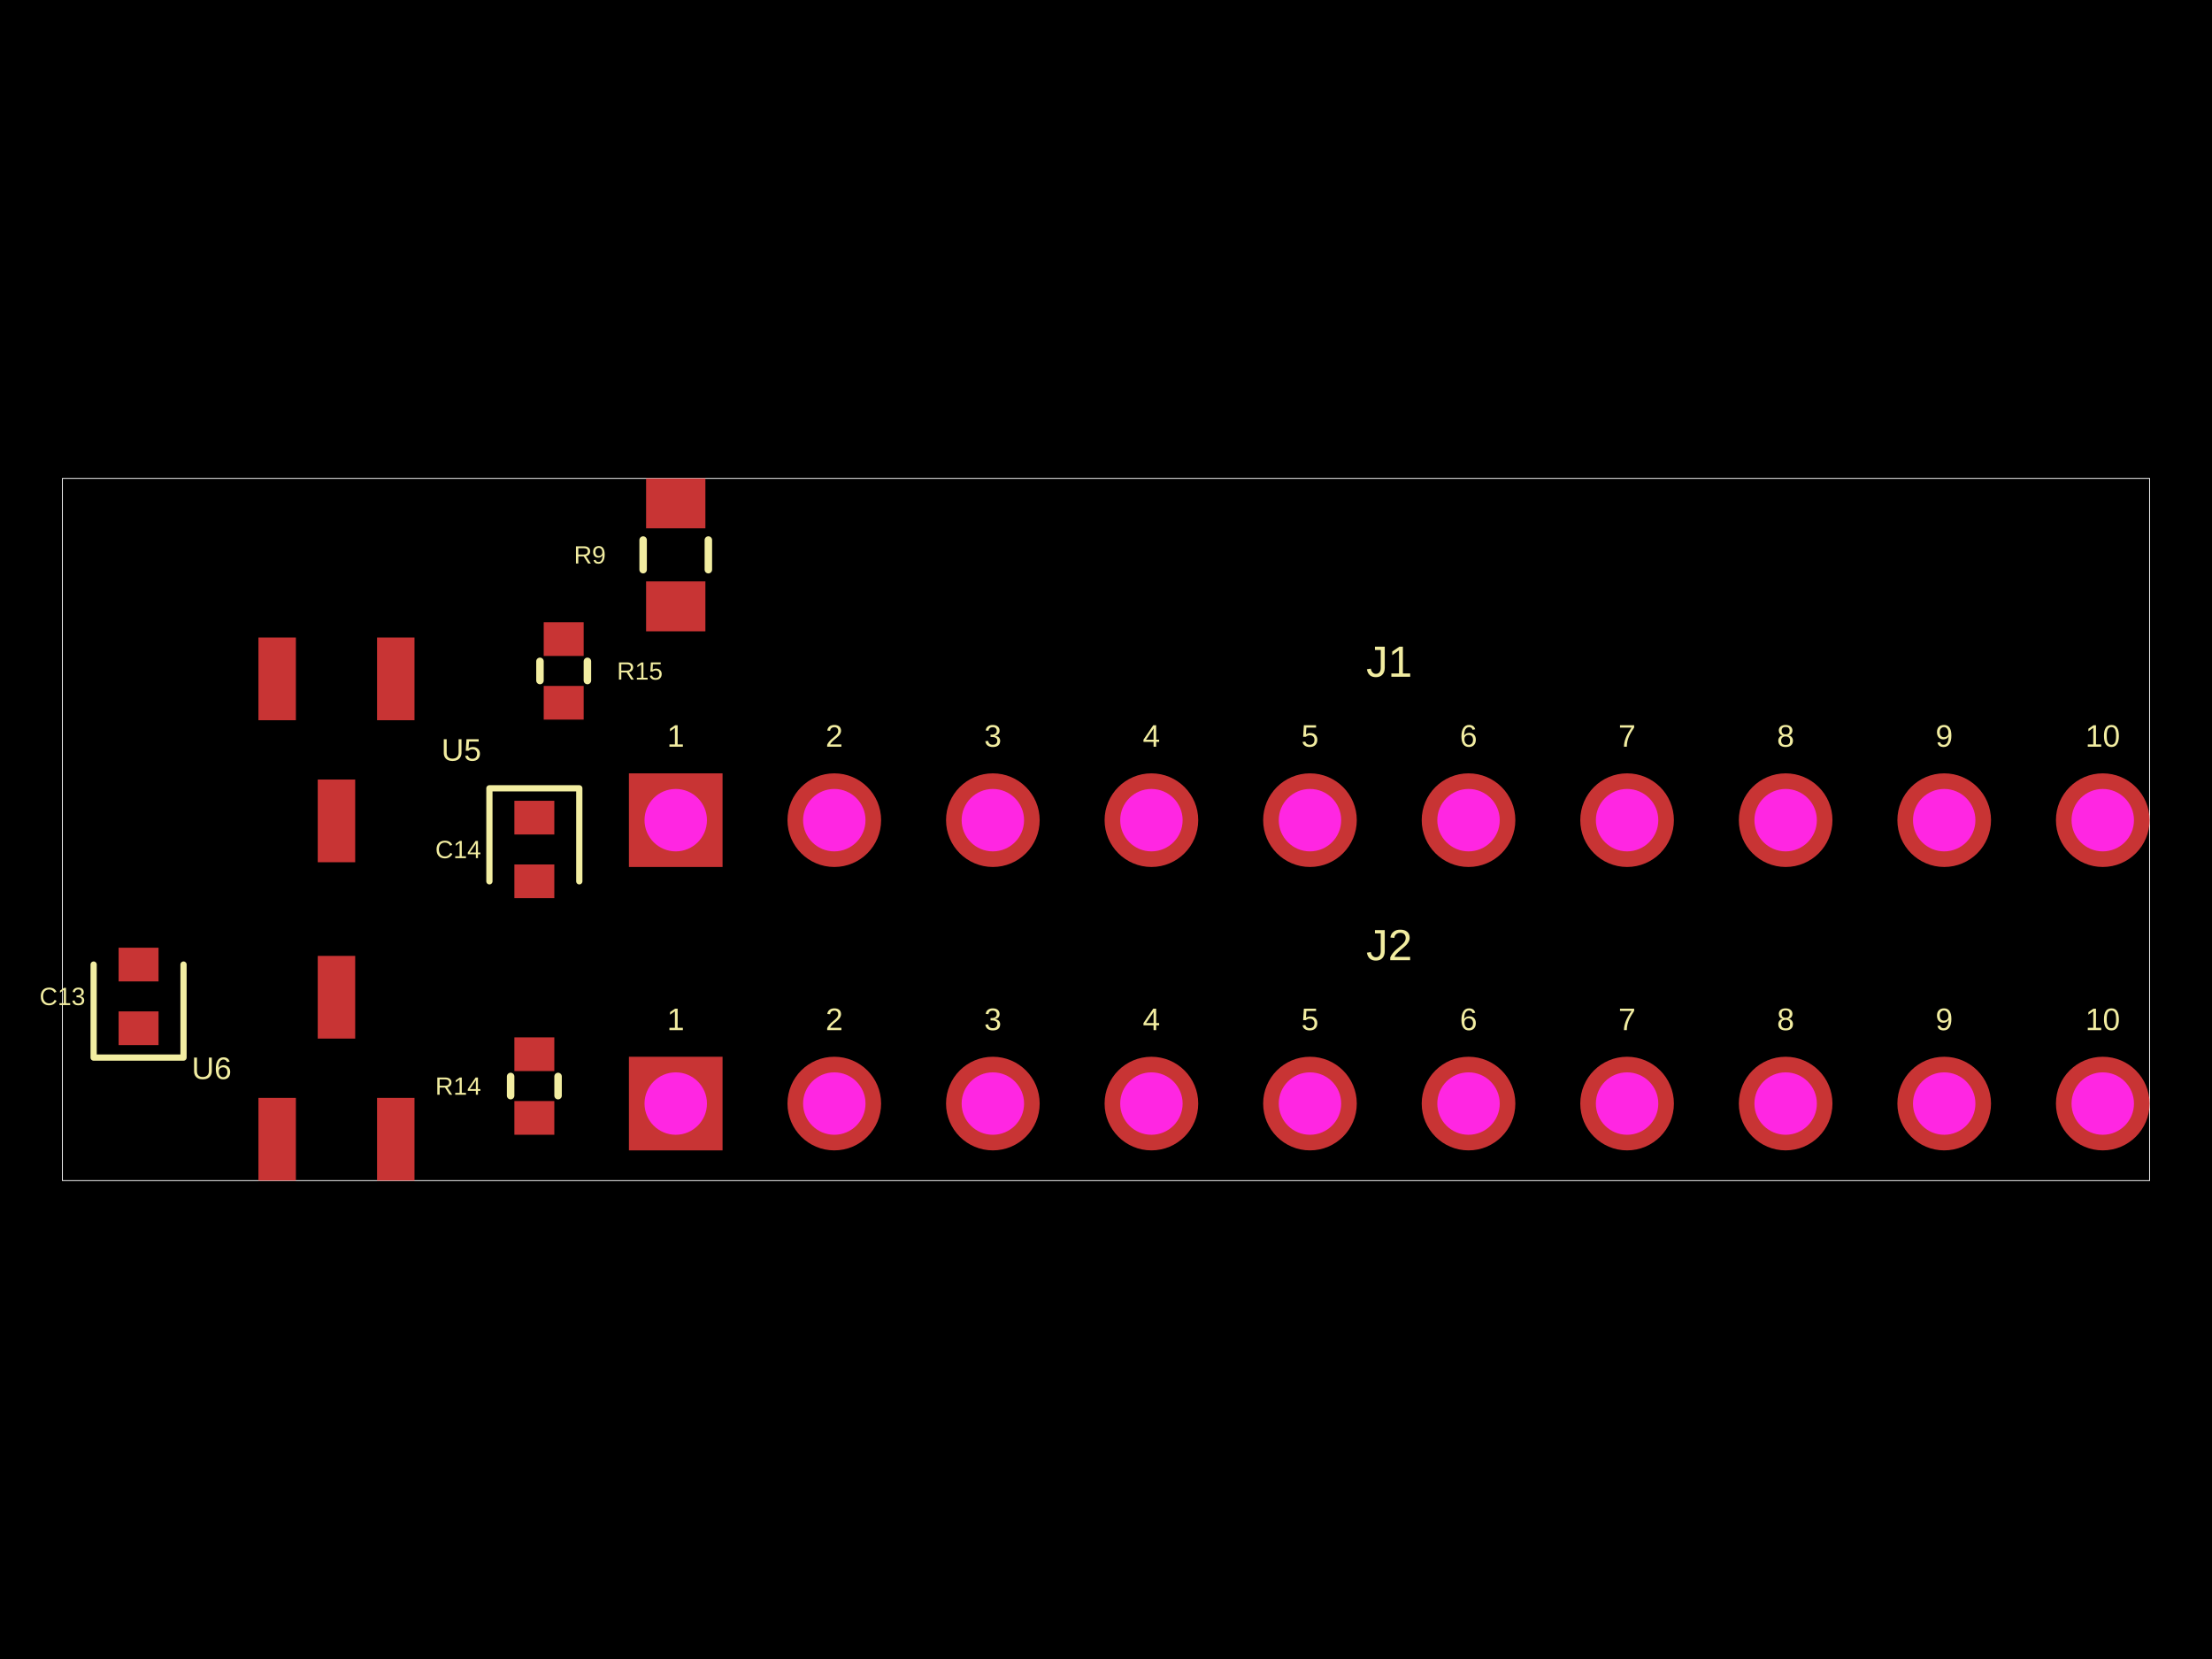
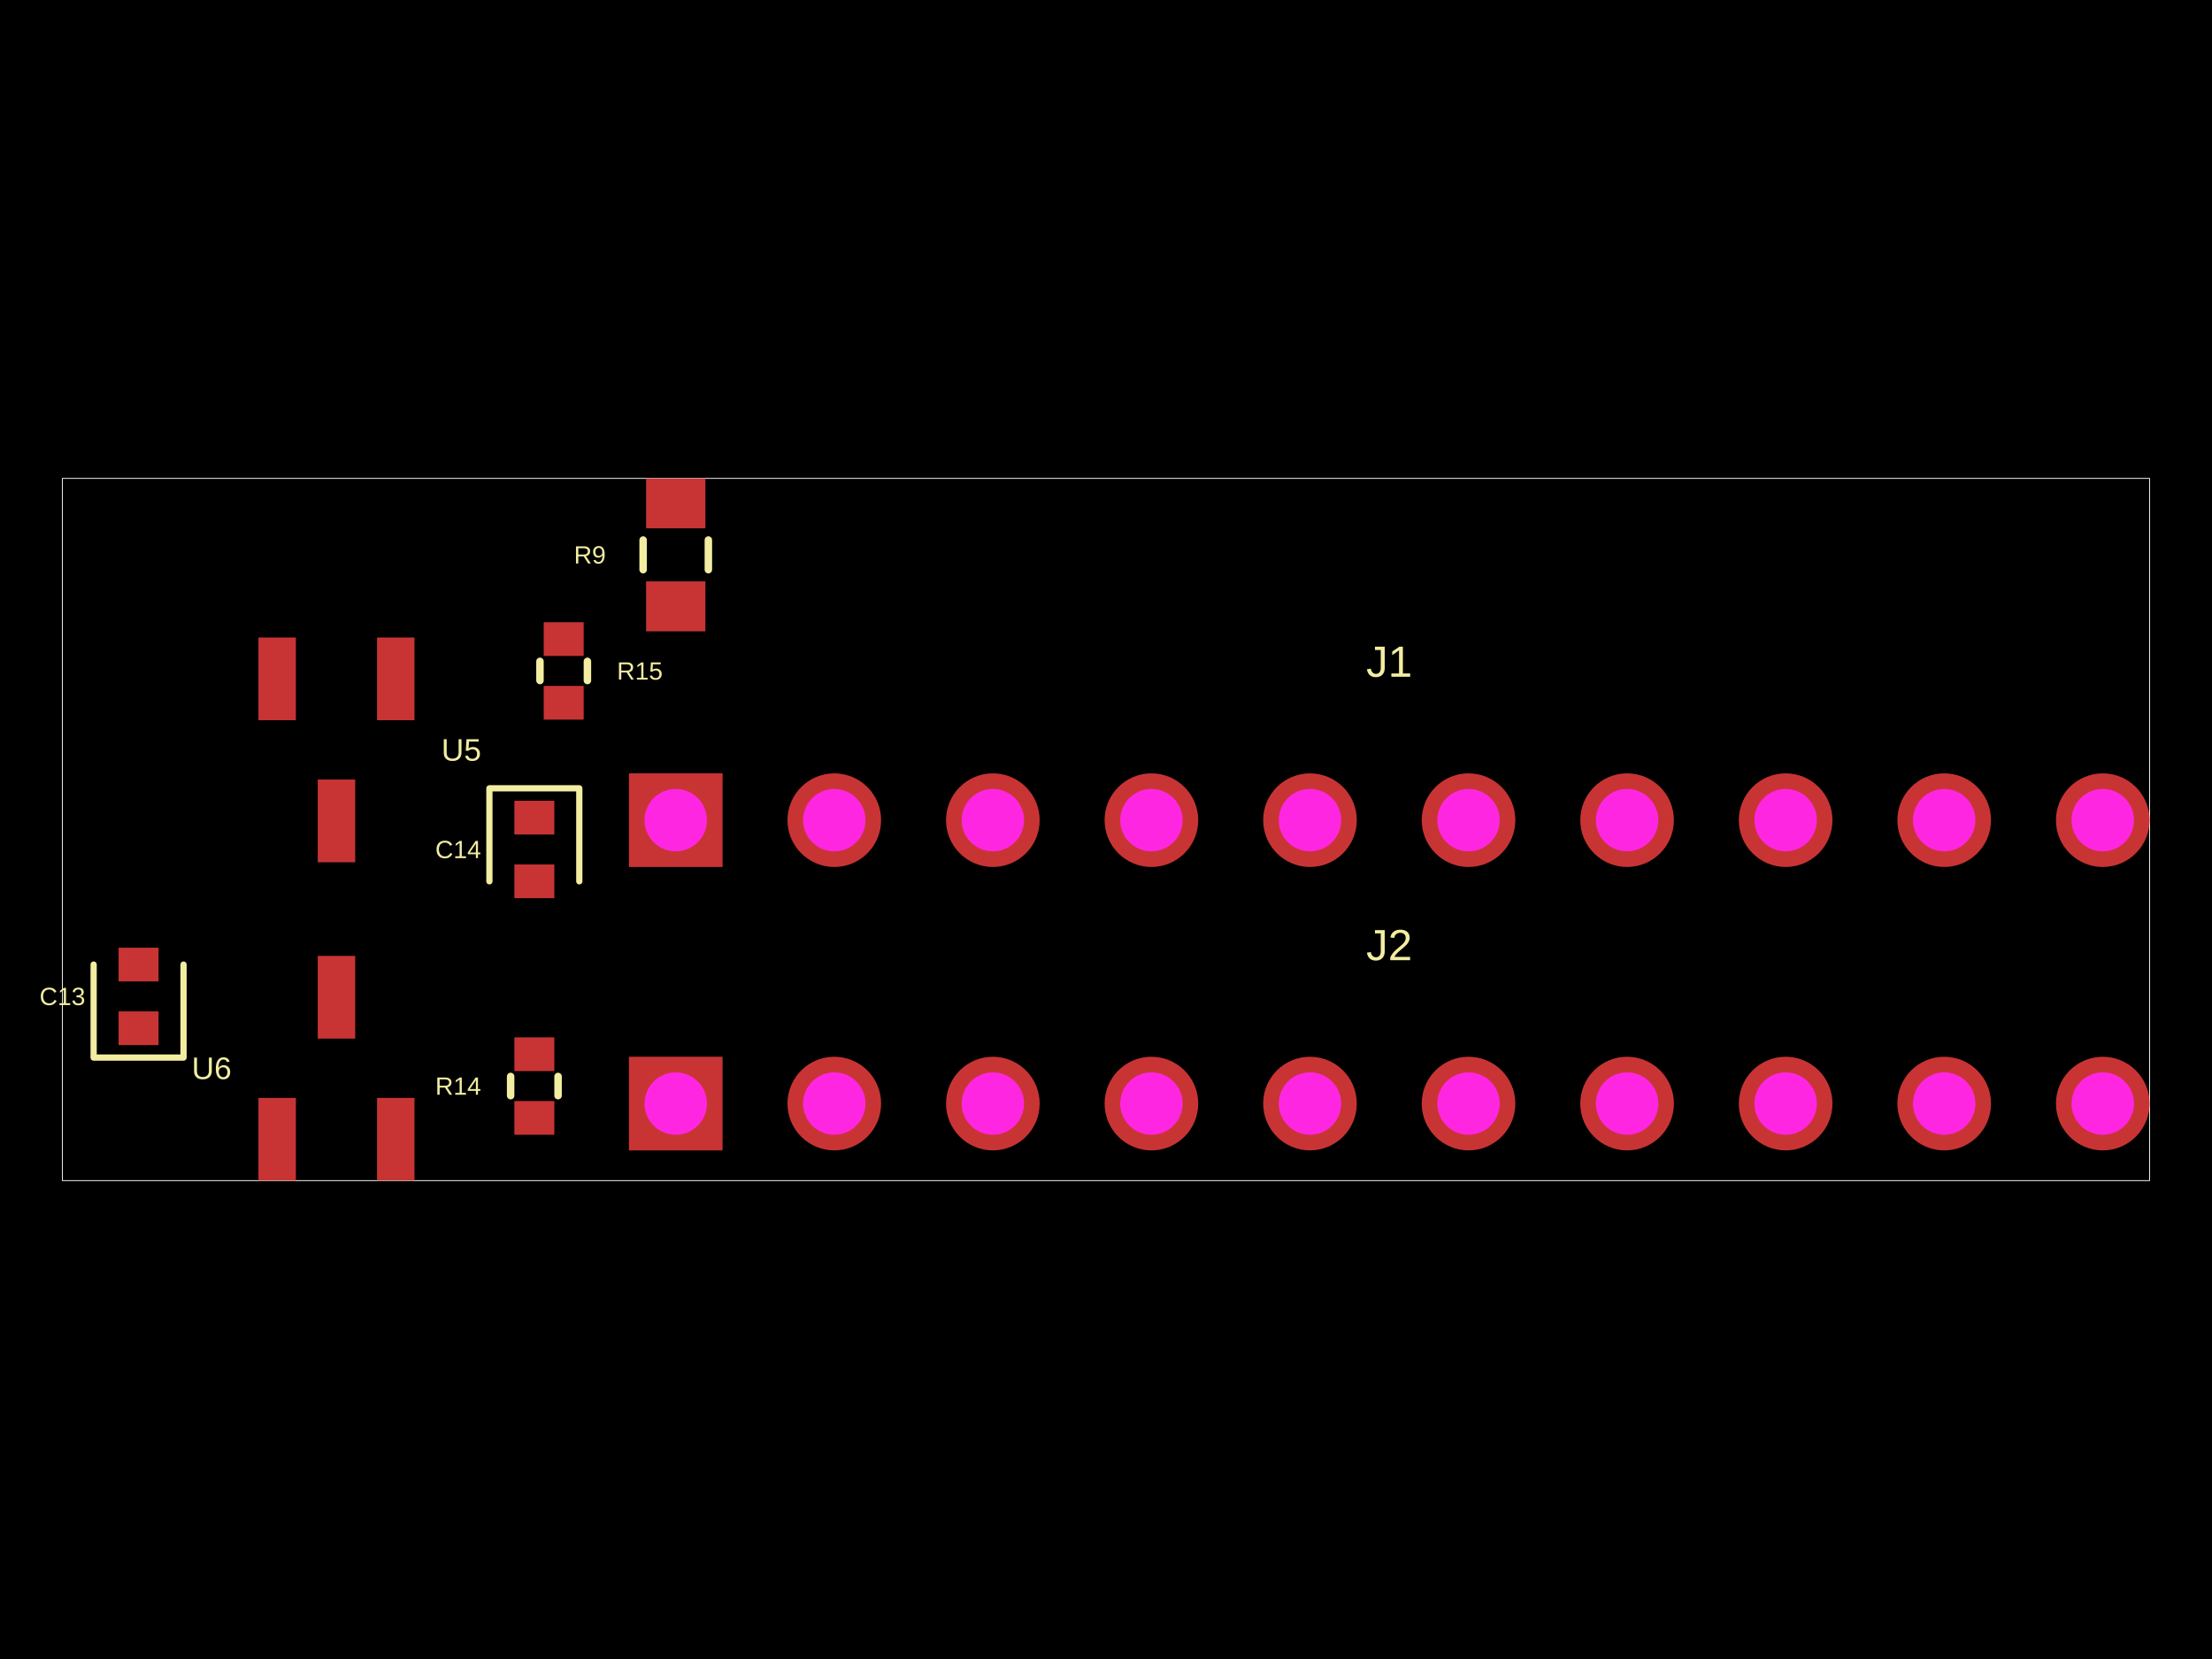
<svg xmlns="http://www.w3.org/2000/svg" width="800" height="600">
  <style />
  <rect class="boundary" x="0" y="0" fill="#000" width="800" height="600" data-type="pcb_background" data-pcb-layer="global" />
  <rect class="pcb-boundary" fill="none" stroke="#fff" stroke-width="0.3" x="22.577" y="173.017" width="754.847" height="253.966" data-type="pcb_boundary" data-pcb-layer="global" />
-   <rect class="pcb-pad" fill="rgb(200, 52, 52)" x="93.467" y="397.069" width="13.546" height="29.914" data-type="pcb_smtpad" data-pcb-layer="top" data-pad-name="U6.pin1" />
-   <rect class="pcb-pad" fill="rgb(200, 52, 52)" x="136.362" y="397.069" width="13.546" height="29.914" data-type="pcb_smtpad" data-pcb-layer="top" data-pad-name="U6.pin2" />
-   <rect class="pcb-pad" fill="rgb(200, 52, 52)" x="114.915" y="345.707" width="13.546" height="29.914" data-type="pcb_smtpad" data-pcb-layer="top" data-pad-name="U6.pin3" data-pad-net-name="GND" />
-   <rect class="pcb-pad" fill="rgb(200, 52, 52)" x="136.362" y="230.567" width="13.546" height="29.914" data-type="pcb_smtpad" data-pcb-layer="top" data-pad-name="U5.pin1" />
-   <rect class="pcb-pad" fill="rgb(200, 52, 52)" x="93.467" y="230.567" width="13.546" height="29.914" data-type="pcb_smtpad" data-pcb-layer="top" data-pad-name="U5.pin2" />
-   <rect class="pcb-pad" fill="rgb(200, 52, 52)" x="114.915" y="281.929" width="13.546" height="29.914" data-type="pcb_smtpad" data-pcb-layer="top" data-pad-name="U5.pin3" data-pad-net-name="GND" />
+   <rect class="pcb-pad" fill="rgb(200, 52, 52)" x="93.467" y="397.069" width="13.546" height="29.914" data-type="pcb_smtpad" data-pcb-layer="top" data-pad-name="U6.VCC" />
+   <rect class="pcb-pad" fill="rgb(200, 52, 52)" x="136.362" y="397.069" width="13.546" height="29.914" data-type="pcb_smtpad" data-pcb-layer="top" data-pad-name="U6.OUT" />
+   <rect class="pcb-pad" fill="rgb(200, 52, 52)" x="114.915" y="345.707" width="13.546" height="29.914" data-type="pcb_smtpad" data-pcb-layer="top" data-pad-name="U6.GND" data-pad-net-name="GND" />
+   <rect class="pcb-pad" fill="rgb(200, 52, 52)" x="136.362" y="230.567" width="13.546" height="29.914" data-type="pcb_smtpad" data-pcb-layer="top" data-pad-name="U5.VCC" />
+   <rect class="pcb-pad" fill="rgb(200, 52, 52)" x="93.467" y="230.567" width="13.546" height="29.914" data-type="pcb_smtpad" data-pcb-layer="top" data-pad-name="U5.OUT" />
+   <rect class="pcb-pad" fill="rgb(200, 52, 52)" x="114.915" y="281.929" width="13.546" height="29.914" data-type="pcb_smtpad" data-pcb-layer="top" data-pad-name="U5.GND" data-pad-net-name="GND" />
  <rect class="pcb-pad" fill="rgb(200, 52, 52)" x="42.895" y="365.782" width="14.449" height="12.191" data-type="pcb_smtpad" data-pcb-layer="top" data-pad-name="C13.pin1" />
  <rect class="pcb-pad" fill="rgb(200, 52, 52)" x="42.895" y="342.754" width="14.449" height="12.191" data-type="pcb_smtpad" data-pcb-layer="top" data-pad-name="C13.pin2" data-pad-net-name="GND" />
  <rect class="pcb-pad" fill="rgb(200, 52, 52)" x="186.031" y="289.614" width="14.449" height="12.191" data-type="pcb_smtpad" data-pcb-layer="top" data-pad-name="C14.pin1" />
  <rect class="pcb-pad" fill="rgb(200, 52, 52)" x="186.031" y="312.642" width="14.449" height="12.191" data-type="pcb_smtpad" data-pcb-layer="top" data-pad-name="C14.pin2" data-pad-net-name="GND" />
  <rect class="pcb-pad" fill="rgb(200, 52, 52)" x="186.031" y="398.207" width="14.449" height="12.191" data-type="pcb_smtpad" data-pcb-layer="top" data-pad-name="R14.pin1" />
  <rect class="pcb-pad" fill="rgb(200, 52, 52)" x="186.031" y="375.179" width="14.449" height="12.191" data-type="pcb_smtpad" data-pcb-layer="top" data-pad-name="R14.pin2" data-pad-net-name="VCC" />
  <rect class="pcb-pad" fill="rgb(200, 52, 52)" x="196.642" y="225.045" width="14.449" height="12.191" data-type="pcb_smtpad" data-pcb-layer="top" data-pad-name="R15.pin1" />
  <rect class="pcb-pad" fill="rgb(200, 52, 52)" x="196.642" y="248.073" width="14.449" height="12.191" data-type="pcb_smtpad" data-pcb-layer="top" data-pad-name="R15.pin2" data-pad-net-name="VCC" />
  <rect class="pcb-pad" fill="rgb(200, 52, 52)" x="233.667" y="210.268" width="21.448" height="18.061" data-type="pcb_smtpad" data-pcb-layer="top" data-pad-name="R9.pin1" />
  <rect class="pcb-pad" fill="rgb(200, 52, 52)" x="233.667" y="173.017" width="21.448" height="18.061" data-type="pcb_smtpad" data-pcb-layer="top" data-pad-name="R9.pin2" data-pad-net-name="VCC" />
  <text x="0" y="0" dx="0" dy="0" fill="#f2eda1" font-family="Arial, sans-serif" font-size="11.288" text-anchor="middle" dominant-baseline="central" transform="matrix(1,0,0,1,76.5345,386.3451)" class="pcb-silkscreen-text pcb-silkscreen-top" data-pcb-silkscreen-text-id="pcb_silkscreen_text_0" stroke="none" data-type="pcb_silkscreen_text" data-pcb-layer="top">U6</text>
  <text x="0" y="0" dx="0" dy="0" fill="#f2eda1" font-family="Arial, sans-serif" font-size="11.288" text-anchor="middle" dominant-baseline="central" transform="matrix(1,0,0,1,166.8407,271.2047)" class="pcb-silkscreen-text pcb-silkscreen-top" data-pcb-silkscreen-text-id="pcb_silkscreen_text_1" stroke="none" data-type="pcb_silkscreen_text" data-pcb-layer="top">U5</text>
  <path class="pcb-silkscreen pcb-silkscreen-top" d="M 33.865 348.849 L 33.865 382.488 L 66.375 382.488 L 66.375 348.849" fill="none" stroke="#f2eda1" stroke-width="2.258" stroke-linecap="round" stroke-linejoin="round" data-pcb-component-id="pcb_component_2" data-pcb-silkscreen-path-id="pcb_silkscreen_path_0" data-type="pcb_silkscreen_path" data-pcb-layer="top" />
  <text x="0" y="0" dx="0" dy="0" fill="#f2eda1" font-family="Arial, sans-serif" font-size="9.031" text-anchor="middle" dominant-baseline="central" transform="matrix(1,0,0,1,22.57655,360.3633)" class="pcb-silkscreen-text pcb-silkscreen-top" data-pcb-silkscreen-text-id="pcb_silkscreen_text_2" stroke="none" data-type="pcb_silkscreen_text" data-pcb-layer="top">C13</text>
  <path class="pcb-silkscreen pcb-silkscreen-top" d="M 209.51 318.738 L 209.51 285.099 L 177 285.099 L 177 318.738" fill="none" stroke="#f2eda1" stroke-width="2.258" stroke-linecap="round" stroke-linejoin="round" data-pcb-component-id="pcb_component_3" data-pcb-silkscreen-path-id="pcb_silkscreen_path_1" data-type="pcb_silkscreen_path" data-pcb-layer="top" />
  <text x="0" y="0" dx="0" dy="0" fill="#f2eda1" font-family="Arial, sans-serif" font-size="9.031" text-anchor="middle" dominant-baseline="central" transform="matrix(1,0,0,1,165.7119,307.2237)" class="pcb-silkscreen-text pcb-silkscreen-top" data-pcb-silkscreen-text-id="pcb_silkscreen_text_3" stroke="none" data-type="pcb_silkscreen_text" data-pcb-layer="top">C14</text>
  <path class="pcb-silkscreen pcb-silkscreen-top" d="M 184.676 396.258 L 184.676 389.32" fill="none" stroke="#f2eda1" stroke-width="2.709" stroke-linecap="round" stroke-linejoin="round" data-pcb-component-id="pcb_component_4" data-pcb-silkscreen-path-id="pcb_silkscreen_path_2" data-type="pcb_silkscreen_path" data-pcb-layer="top" />
  <path class="pcb-silkscreen pcb-silkscreen-top" d="M 201.834 396.258 L 201.834 389.32" fill="none" stroke="#f2eda1" stroke-width="2.709" stroke-linecap="round" stroke-linejoin="round" data-pcb-component-id="pcb_component_4" data-pcb-silkscreen-path-id="pcb_silkscreen_path_3" data-type="pcb_silkscreen_path" data-pcb-layer="top" />
  <text x="0" y="0" dx="0" dy="0" fill="#f2eda1" font-family="Arial, sans-serif" font-size="9.031" text-anchor="middle" dominant-baseline="central" transform="matrix(1,0,0,1,165.7119,392.7888)" class="pcb-silkscreen-text pcb-silkscreen-top" data-pcb-silkscreen-text-id="pcb_silkscreen_text_4" stroke="none" data-type="pcb_silkscreen_text" data-pcb-layer="top">R14</text>
  <path class="pcb-silkscreen pcb-silkscreen-top" d="M 212.445 239.186 L 212.445 246.123" fill="none" stroke="#f2eda1" stroke-width="2.709" stroke-linecap="round" stroke-linejoin="round" data-pcb-component-id="pcb_component_5" data-pcb-silkscreen-path-id="pcb_silkscreen_path_4" data-type="pcb_silkscreen_path" data-pcb-layer="top" />
  <path class="pcb-silkscreen pcb-silkscreen-top" d="M 195.287 239.186 L 195.287 246.123" fill="none" stroke="#f2eda1" stroke-width="2.709" stroke-linecap="round" stroke-linejoin="round" data-pcb-component-id="pcb_component_5" data-pcb-silkscreen-path-id="pcb_silkscreen_path_5" data-type="pcb_silkscreen_path" data-pcb-layer="top" />
  <text x="0" y="0" dx="0" dy="0" fill="#f2eda1" font-family="Arial, sans-serif" font-size="9.031" text-anchor="middle" dominant-baseline="central" transform="matrix(1,0,0,1,231.4096,242.6548)" class="pcb-silkscreen-text pcb-silkscreen-top" data-pcb-silkscreen-text-id="pcb_silkscreen_text_5" stroke="none" data-type="pcb_silkscreen_text" data-pcb-layer="top">R15</text>
-   <text x="0" y="0" dx="0" dy="0" fill="#f2eda1" font-family="Arial, sans-serif" font-size="11.288" text-anchor="middle" dominant-baseline="central" transform="matrix(1,0,0,1,244.3911,266.1454)" class="pcb-silkscreen-text pcb-silkscreen-top" data-pcb-silkscreen-text-id="pcb_silkscreen_text_6" stroke="none" data-type="pcb_silkscreen_text" data-pcb-layer="top">1</text>
-   <text x="0" y="0" dx="0" dy="0" fill="#f2eda1" font-family="Arial, sans-serif" font-size="11.288" text-anchor="middle" dominant-baseline="central" transform="matrix(1,0,0,1,301.7356,266.1454)" class="pcb-silkscreen-text pcb-silkscreen-top" data-pcb-silkscreen-text-id="pcb_silkscreen_text_7" stroke="none" data-type="pcb_silkscreen_text" data-pcb-layer="top">2</text>
-   <text x="0" y="0" dx="0" dy="0" fill="#f2eda1" font-family="Arial, sans-serif" font-size="11.288" text-anchor="middle" dominant-baseline="central" transform="matrix(1,0,0,1,359.08,266.1454)" class="pcb-silkscreen-text pcb-silkscreen-top" data-pcb-silkscreen-text-id="pcb_silkscreen_text_8" stroke="none" data-type="pcb_silkscreen_text" data-pcb-layer="top">3</text>
-   <text x="0" y="0" dx="0" dy="0" fill="#f2eda1" font-family="Arial, sans-serif" font-size="11.288" text-anchor="middle" dominant-baseline="central" transform="matrix(1,0,0,1,416.4244,266.1454)" class="pcb-silkscreen-text pcb-silkscreen-top" data-pcb-silkscreen-text-id="pcb_silkscreen_text_9" stroke="none" data-type="pcb_silkscreen_text" data-pcb-layer="top">4</text>
-   <text x="0" y="0" dx="0" dy="0" fill="#f2eda1" font-family="Arial, sans-serif" font-size="11.288" text-anchor="middle" dominant-baseline="central" transform="matrix(1,0,0,1,473.7689,266.1454)" class="pcb-silkscreen-text pcb-silkscreen-top" data-pcb-silkscreen-text-id="pcb_silkscreen_text_10" stroke="none" data-type="pcb_silkscreen_text" data-pcb-layer="top">5</text>
-   <text x="0" y="0" dx="0" dy="0" fill="#f2eda1" font-family="Arial, sans-serif" font-size="11.288" text-anchor="middle" dominant-baseline="central" transform="matrix(1,0,0,1,531.1133,266.1454)" class="pcb-silkscreen-text pcb-silkscreen-top" data-pcb-silkscreen-text-id="pcb_silkscreen_text_11" stroke="none" data-type="pcb_silkscreen_text" data-pcb-layer="top">6</text>
-   <text x="0" y="0" dx="0" dy="0" fill="#f2eda1" font-family="Arial, sans-serif" font-size="11.288" text-anchor="middle" dominant-baseline="central" transform="matrix(1,0,0,1,588.4577,266.1454)" class="pcb-silkscreen-text pcb-silkscreen-top" data-pcb-silkscreen-text-id="pcb_silkscreen_text_12" stroke="none" data-type="pcb_silkscreen_text" data-pcb-layer="top">7</text>
-   <text x="0" y="0" dx="0" dy="0" fill="#f2eda1" font-family="Arial, sans-serif" font-size="11.288" text-anchor="middle" dominant-baseline="central" transform="matrix(1,0,0,1,645.8022,266.1454)" class="pcb-silkscreen-text pcb-silkscreen-top" data-pcb-silkscreen-text-id="pcb_silkscreen_text_13" stroke="none" data-type="pcb_silkscreen_text" data-pcb-layer="top">8</text>
-   <text x="0" y="0" dx="0" dy="0" fill="#f2eda1" font-family="Arial, sans-serif" font-size="11.288" text-anchor="middle" dominant-baseline="central" transform="matrix(1,0,0,1,703.1466,266.1454)" class="pcb-silkscreen-text pcb-silkscreen-top" data-pcb-silkscreen-text-id="pcb_silkscreen_text_14" stroke="none" data-type="pcb_silkscreen_text" data-pcb-layer="top">9</text>
-   <text x="0" y="0" dx="0" dy="0" fill="#f2eda1" font-family="Arial, sans-serif" font-size="11.288" text-anchor="middle" dominant-baseline="central" transform="matrix(1,0,0,1,760.491,266.1454)" class="pcb-silkscreen-text pcb-silkscreen-top" data-pcb-silkscreen-text-id="pcb_silkscreen_text_15" stroke="none" data-type="pcb_silkscreen_text" data-pcb-layer="top">10</text>
-   <text x="0" y="0" dx="0" dy="0" fill="#f2eda1" font-family="Arial, sans-serif" font-size="15.804" text-anchor="middle" dominant-baseline="central" transform="matrix(1,0,0,1,502.4411,239.2793)" class="pcb-silkscreen-text pcb-silkscreen-top" data-pcb-silkscreen-text-id="pcb_silkscreen_text_16" stroke="none" data-type="pcb_silkscreen_text" data-pcb-layer="top">J1</text>
-   <text x="0" y="0" dx="0" dy="0" fill="#f2eda1" font-family="Arial, sans-serif" font-size="11.288" text-anchor="middle" dominant-baseline="central" transform="matrix(1,0,0,1,244.3911,368.6429)" class="pcb-silkscreen-text pcb-silkscreen-top" data-pcb-silkscreen-text-id="pcb_silkscreen_text_17" stroke="none" data-type="pcb_silkscreen_text" data-pcb-layer="top">1</text>
-   <text x="0" y="0" dx="0" dy="0" fill="#f2eda1" font-family="Arial, sans-serif" font-size="11.288" text-anchor="middle" dominant-baseline="central" transform="matrix(1,0,0,1,301.7356,368.6429)" class="pcb-silkscreen-text pcb-silkscreen-top" data-pcb-silkscreen-text-id="pcb_silkscreen_text_18" stroke="none" data-type="pcb_silkscreen_text" data-pcb-layer="top">2</text>
-   <text x="0" y="0" dx="0" dy="0" fill="#f2eda1" font-family="Arial, sans-serif" font-size="11.288" text-anchor="middle" dominant-baseline="central" transform="matrix(1,0,0,1,359.08,368.6429)" class="pcb-silkscreen-text pcb-silkscreen-top" data-pcb-silkscreen-text-id="pcb_silkscreen_text_19" stroke="none" data-type="pcb_silkscreen_text" data-pcb-layer="top">3</text>
-   <text x="0" y="0" dx="0" dy="0" fill="#f2eda1" font-family="Arial, sans-serif" font-size="11.288" text-anchor="middle" dominant-baseline="central" transform="matrix(1,0,0,1,416.4244,368.6429)" class="pcb-silkscreen-text pcb-silkscreen-top" data-pcb-silkscreen-text-id="pcb_silkscreen_text_20" stroke="none" data-type="pcb_silkscreen_text" data-pcb-layer="top">4</text>
-   <text x="0" y="0" dx="0" dy="0" fill="#f2eda1" font-family="Arial, sans-serif" font-size="11.288" text-anchor="middle" dominant-baseline="central" transform="matrix(1,0,0,1,473.7689,368.6429)" class="pcb-silkscreen-text pcb-silkscreen-top" data-pcb-silkscreen-text-id="pcb_silkscreen_text_21" stroke="none" data-type="pcb_silkscreen_text" data-pcb-layer="top">5</text>
-   <text x="0" y="0" dx="0" dy="0" fill="#f2eda1" font-family="Arial, sans-serif" font-size="11.288" text-anchor="middle" dominant-baseline="central" transform="matrix(1,0,0,1,531.1133,368.6429)" class="pcb-silkscreen-text pcb-silkscreen-top" data-pcb-silkscreen-text-id="pcb_silkscreen_text_22" stroke="none" data-type="pcb_silkscreen_text" data-pcb-layer="top">6</text>
-   <text x="0" y="0" dx="0" dy="0" fill="#f2eda1" font-family="Arial, sans-serif" font-size="11.288" text-anchor="middle" dominant-baseline="central" transform="matrix(1,0,0,1,588.4577,368.6429)" class="pcb-silkscreen-text pcb-silkscreen-top" data-pcb-silkscreen-text-id="pcb_silkscreen_text_23" stroke="none" data-type="pcb_silkscreen_text" data-pcb-layer="top">7</text>
-   <text x="0" y="0" dx="0" dy="0" fill="#f2eda1" font-family="Arial, sans-serif" font-size="11.288" text-anchor="middle" dominant-baseline="central" transform="matrix(1,0,0,1,645.8022,368.6429)" class="pcb-silkscreen-text pcb-silkscreen-top" data-pcb-silkscreen-text-id="pcb_silkscreen_text_24" stroke="none" data-type="pcb_silkscreen_text" data-pcb-layer="top">8</text>
-   <text x="0" y="0" dx="0" dy="0" fill="#f2eda1" font-family="Arial, sans-serif" font-size="11.288" text-anchor="middle" dominant-baseline="central" transform="matrix(1,0,0,1,703.1466,368.6429)" class="pcb-silkscreen-text pcb-silkscreen-top" data-pcb-silkscreen-text-id="pcb_silkscreen_text_25" stroke="none" data-type="pcb_silkscreen_text" data-pcb-layer="top">9</text>
-   <text x="0" y="0" dx="0" dy="0" fill="#f2eda1" font-family="Arial, sans-serif" font-size="11.288" text-anchor="middle" dominant-baseline="central" transform="matrix(1,0,0,1,760.491,368.6429)" class="pcb-silkscreen-text pcb-silkscreen-top" data-pcb-silkscreen-text-id="pcb_silkscreen_text_26" stroke="none" data-type="pcb_silkscreen_text" data-pcb-layer="top">10</text>
-   <text x="0" y="0" dx="0" dy="0" fill="#f2eda1" font-family="Arial, sans-serif" font-size="15.804" text-anchor="middle" dominant-baseline="central" transform="matrix(1,0,0,1,502.4411,341.7768)" class="pcb-silkscreen-text pcb-silkscreen-top" data-pcb-silkscreen-text-id="pcb_silkscreen_text_27" stroke="none" data-type="pcb_silkscreen_text" data-pcb-layer="top">J2</text>
+   <text x="0" y="0" dx="0" dy="0" fill="#f2eda1" font-family="Arial, sans-serif" font-size="15.804" text-anchor="middle" dominant-baseline="central" transform="matrix(1,0,0,1,502.4411,239.2793)" class="pcb-silkscreen-text pcb-silkscreen-top" data-pcb-silkscreen-text-id="pcb_silkscreen_text_6" stroke="none" data-type="pcb_silkscreen_text" data-pcb-layer="top">J1</text>
+   <text x="0" y="0" dx="0" dy="0" fill="#f2eda1" font-family="Arial, sans-serif" font-size="15.804" text-anchor="middle" dominant-baseline="central" transform="matrix(1,0,0,1,502.4411,341.7768)" class="pcb-silkscreen-text pcb-silkscreen-top" data-pcb-silkscreen-text-id="pcb_silkscreen_text_7" stroke="none" data-type="pcb_silkscreen_text" data-pcb-layer="top">J2</text>
  <path class="pcb-silkscreen pcb-silkscreen-top" d="M 232.595 206.03 L 232.595 195.317" fill="none" stroke="#f2eda1" stroke-width="2.709" stroke-linecap="round" stroke-linejoin="round" data-pcb-component-id="pcb_component_8" data-pcb-silkscreen-path-id="pcb_silkscreen_path_6" data-type="pcb_silkscreen_path" data-pcb-layer="top" />
  <path class="pcb-silkscreen pcb-silkscreen-top" d="M 256.187 206.03 L 256.187 195.317" fill="none" stroke="#f2eda1" stroke-width="2.709" stroke-linecap="round" stroke-linejoin="round" data-pcb-component-id="pcb_component_8" data-pcb-silkscreen-path-id="pcb_silkscreen_path_7" data-type="pcb_silkscreen_path" data-pcb-layer="top" />
-   <text x="0" y="0" dx="0" dy="0" fill="#f2eda1" font-family="Arial, sans-serif" font-size="9.031" text-anchor="middle" dominant-baseline="central" transform="matrix(1,0,0,1,213.3484,200.6734)" class="pcb-silkscreen-text pcb-silkscreen-top" data-pcb-silkscreen-text-id="pcb_silkscreen_text_28" stroke="none" data-type="pcb_silkscreen_text" data-pcb-layer="top">R9</text>
+   <text x="0" y="0" dx="0" dy="0" fill="#f2eda1" font-family="Arial, sans-serif" font-size="9.031" text-anchor="middle" dominant-baseline="central" transform="matrix(1,0,0,1,213.3484,200.6734)" class="pcb-silkscreen-text pcb-silkscreen-top" data-pcb-silkscreen-text-id="pcb_silkscreen_text_8" stroke="none" data-type="pcb_silkscreen_text" data-pcb-layer="top">R9</text>
  <g data-type="pcb_plated_hole" data-pcb-layer="through" data-pad-name="J1.pin1">
    <rect class="pcb-hole-outer-pad" fill="rgb(200, 52, 52)" x="227.459" y="279.691" width="33.865" height="33.865" data-type="pcb_plated_hole" data-pcb-layer="top" />
    <circle class="pcb-hole-inner" fill="#FF26E2" cx="244.391" cy="296.624" r="11.288" data-type="pcb_plated_hole_drill" data-pcb-layer="drill" />
  </g>
  <g data-type="pcb_plated_hole" data-pcb-layer="through" data-pad-name="J1.pin2">
    <circle class="pcb-hole-outer" fill="rgb(200, 52, 52)" cx="301.736" cy="296.624" r="16.932" data-type="pcb_plated_hole" data-pcb-layer="top" />
    <circle class="pcb-hole-inner" fill="#FF26E2" cx="301.736" cy="296.624" r="11.288" data-type="pcb_plated_hole_drill" data-pcb-layer="drill" />
  </g>
  <g data-type="pcb_plated_hole" data-pcb-layer="through" data-pad-name="J1.pin3">
    <circle class="pcb-hole-outer" fill="rgb(200, 52, 52)" cx="359.08" cy="296.624" r="16.932" data-type="pcb_plated_hole" data-pcb-layer="top" />
    <circle class="pcb-hole-inner" fill="#FF26E2" cx="359.08" cy="296.624" r="11.288" data-type="pcb_plated_hole_drill" data-pcb-layer="drill" />
  </g>
  <g data-type="pcb_plated_hole" data-pcb-layer="through" data-pad-name="J1.pin4">
    <circle class="pcb-hole-outer" fill="rgb(200, 52, 52)" cx="416.424" cy="296.624" r="16.932" data-type="pcb_plated_hole" data-pcb-layer="top" />
    <circle class="pcb-hole-inner" fill="#FF26E2" cx="416.424" cy="296.624" r="11.288" data-type="pcb_plated_hole_drill" data-pcb-layer="drill" />
  </g>
  <g data-type="pcb_plated_hole" data-pcb-layer="through" data-pad-name="J1.pin5">
    <circle class="pcb-hole-outer" fill="rgb(200, 52, 52)" cx="473.769" cy="296.624" r="16.932" data-type="pcb_plated_hole" data-pcb-layer="top" />
    <circle class="pcb-hole-inner" fill="#FF26E2" cx="473.769" cy="296.624" r="11.288" data-type="pcb_plated_hole_drill" data-pcb-layer="drill" />
  </g>
  <g data-type="pcb_plated_hole" data-pcb-layer="through" data-pad-name="J1.pin6">
    <circle class="pcb-hole-outer" fill="rgb(200, 52, 52)" cx="531.113" cy="296.624" r="16.932" data-type="pcb_plated_hole" data-pcb-layer="top" />
    <circle class="pcb-hole-inner" fill="#FF26E2" cx="531.113" cy="296.624" r="11.288" data-type="pcb_plated_hole_drill" data-pcb-layer="drill" />
  </g>
  <g data-type="pcb_plated_hole" data-pcb-layer="through" data-pad-name="J1.pin7">
    <circle class="pcb-hole-outer" fill="rgb(200, 52, 52)" cx="588.458" cy="296.624" r="16.932" data-type="pcb_plated_hole" data-pcb-layer="top" />
    <circle class="pcb-hole-inner" fill="#FF26E2" cx="588.458" cy="296.624" r="11.288" data-type="pcb_plated_hole_drill" data-pcb-layer="drill" />
  </g>
  <g data-type="pcb_plated_hole" data-pcb-layer="through" data-pad-name="J1.pin8">
    <circle class="pcb-hole-outer" fill="rgb(200, 52, 52)" cx="645.802" cy="296.624" r="16.932" data-type="pcb_plated_hole" data-pcb-layer="top" />
    <circle class="pcb-hole-inner" fill="#FF26E2" cx="645.802" cy="296.624" r="11.288" data-type="pcb_plated_hole_drill" data-pcb-layer="drill" />
  </g>
  <g data-type="pcb_plated_hole" data-pcb-layer="through" data-pad-name="J1.pin9">
    <circle class="pcb-hole-outer" fill="rgb(200, 52, 52)" cx="703.147" cy="296.624" r="16.932" data-type="pcb_plated_hole" data-pcb-layer="top" />
    <circle class="pcb-hole-inner" fill="#FF26E2" cx="703.147" cy="296.624" r="11.288" data-type="pcb_plated_hole_drill" data-pcb-layer="drill" />
  </g>
  <g data-type="pcb_plated_hole" data-pcb-layer="through" data-pad-name="J1.pin10">
    <circle class="pcb-hole-outer" fill="rgb(200, 52, 52)" cx="760.491" cy="296.624" r="16.932" data-type="pcb_plated_hole" data-pcb-layer="top" />
    <circle class="pcb-hole-inner" fill="#FF26E2" cx="760.491" cy="296.624" r="11.288" data-type="pcb_plated_hole_drill" data-pcb-layer="drill" />
  </g>
  <g data-type="pcb_plated_hole" data-pcb-layer="through" data-pad-name="J2.pin1" data-pad-net-name="GND">
    <rect class="pcb-hole-outer-pad" fill="rgb(200, 52, 52)" x="227.459" y="382.189" width="33.865" height="33.865" data-type="pcb_plated_hole" data-pcb-layer="top" />
    <circle class="pcb-hole-inner" fill="#FF26E2" cx="244.391" cy="399.121" r="11.288" data-type="pcb_plated_hole_drill" data-pcb-layer="drill" />
  </g>
  <g data-type="pcb_plated_hole" data-pcb-layer="through" data-pad-name="J2.pin2">
    <circle class="pcb-hole-outer" fill="rgb(200, 52, 52)" cx="301.736" cy="399.121" r="16.932" data-type="pcb_plated_hole" data-pcb-layer="top" />
    <circle class="pcb-hole-inner" fill="#FF26E2" cx="301.736" cy="399.121" r="11.288" data-type="pcb_plated_hole_drill" data-pcb-layer="drill" />
  </g>
  <g data-type="pcb_plated_hole" data-pcb-layer="through" data-pad-name="J2.pin3">
    <circle class="pcb-hole-outer" fill="rgb(200, 52, 52)" cx="359.08" cy="399.121" r="16.932" data-type="pcb_plated_hole" data-pcb-layer="top" />
    <circle class="pcb-hole-inner" fill="#FF26E2" cx="359.08" cy="399.121" r="11.288" data-type="pcb_plated_hole_drill" data-pcb-layer="drill" />
  </g>
  <g data-type="pcb_plated_hole" data-pcb-layer="through" data-pad-name="J2.pin4">
    <circle class="pcb-hole-outer" fill="rgb(200, 52, 52)" cx="416.424" cy="399.121" r="16.932" data-type="pcb_plated_hole" data-pcb-layer="top" />
    <circle class="pcb-hole-inner" fill="#FF26E2" cx="416.424" cy="399.121" r="11.288" data-type="pcb_plated_hole_drill" data-pcb-layer="drill" />
  </g>
  <g data-type="pcb_plated_hole" data-pcb-layer="through" data-pad-name="J2.pin5">
    <circle class="pcb-hole-outer" fill="rgb(200, 52, 52)" cx="473.769" cy="399.121" r="16.932" data-type="pcb_plated_hole" data-pcb-layer="top" />
    <circle class="pcb-hole-inner" fill="#FF26E2" cx="473.769" cy="399.121" r="11.288" data-type="pcb_plated_hole_drill" data-pcb-layer="drill" />
  </g>
  <g data-type="pcb_plated_hole" data-pcb-layer="through" data-pad-name="J2.pin6" data-pad-net-name="HALL_1">
    <circle class="pcb-hole-outer" fill="rgb(200, 52, 52)" cx="531.113" cy="399.121" r="16.932" data-type="pcb_plated_hole" data-pcb-layer="top" />
    <circle class="pcb-hole-inner" fill="#FF26E2" cx="531.113" cy="399.121" r="11.288" data-type="pcb_plated_hole_drill" data-pcb-layer="drill" />
  </g>
  <g data-type="pcb_plated_hole" data-pcb-layer="through" data-pad-name="J2.pin7" data-pad-net-name="HALL_2">
    <circle class="pcb-hole-outer" fill="rgb(200, 52, 52)" cx="588.458" cy="399.121" r="16.932" data-type="pcb_plated_hole" data-pcb-layer="top" />
    <circle class="pcb-hole-inner" fill="#FF26E2" cx="588.458" cy="399.121" r="11.288" data-type="pcb_plated_hole_drill" data-pcb-layer="drill" />
  </g>
  <g data-type="pcb_plated_hole" data-pcb-layer="through" data-pad-name="J2.pin8">
    <circle class="pcb-hole-outer" fill="rgb(200, 52, 52)" cx="645.802" cy="399.121" r="16.932" data-type="pcb_plated_hole" data-pcb-layer="top" />
    <circle class="pcb-hole-inner" fill="#FF26E2" cx="645.802" cy="399.121" r="11.288" data-type="pcb_plated_hole_drill" data-pcb-layer="drill" />
  </g>
  <g data-type="pcb_plated_hole" data-pcb-layer="through" data-pad-name="J2.pin9">
    <circle class="pcb-hole-outer" fill="rgb(200, 52, 52)" cx="703.147" cy="399.121" r="16.932" data-type="pcb_plated_hole" data-pcb-layer="top" />
    <circle class="pcb-hole-inner" fill="#FF26E2" cx="703.147" cy="399.121" r="11.288" data-type="pcb_plated_hole_drill" data-pcb-layer="drill" />
  </g>
  <g data-type="pcb_plated_hole" data-pcb-layer="through" data-pad-name="J2.pin10">
    <circle class="pcb-hole-outer" fill="rgb(200, 52, 52)" cx="760.491" cy="399.121" r="16.932" data-type="pcb_plated_hole" data-pcb-layer="top" />
    <circle class="pcb-hole-inner" fill="#FF26E2" cx="760.491" cy="399.121" r="11.288" data-type="pcb_plated_hole_drill" data-pcb-layer="drill" />
  </g>
</svg>
